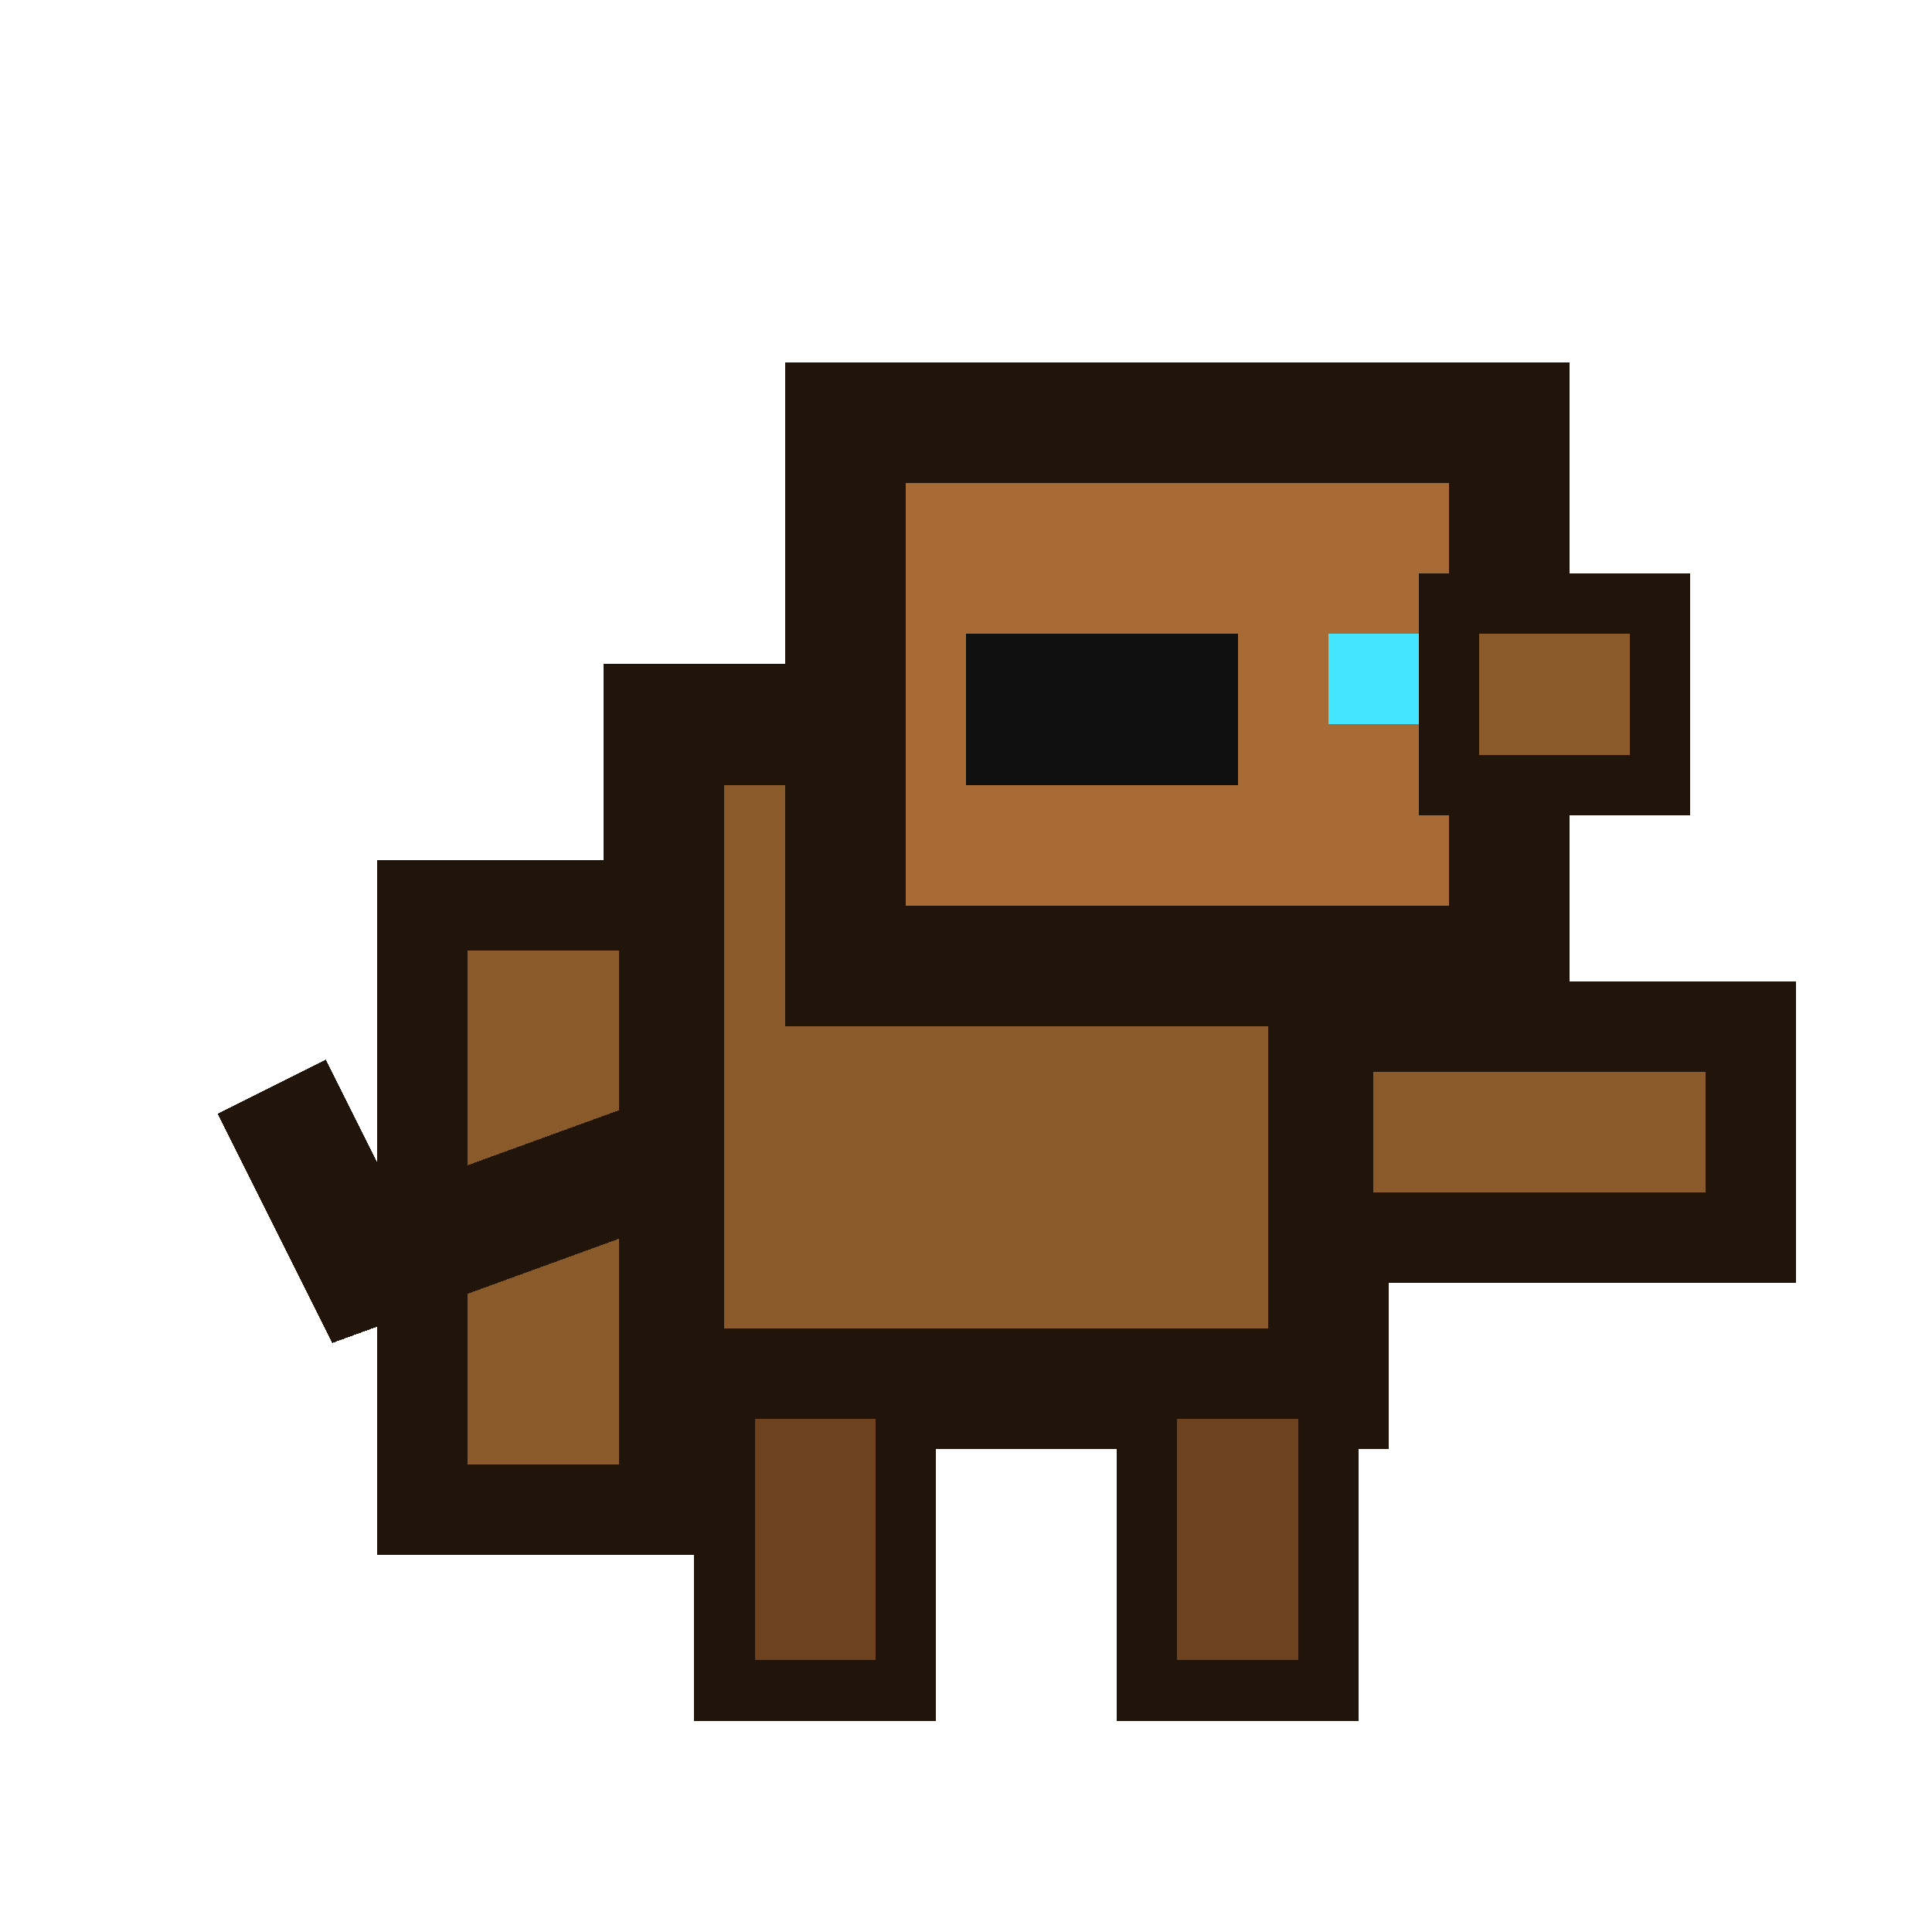
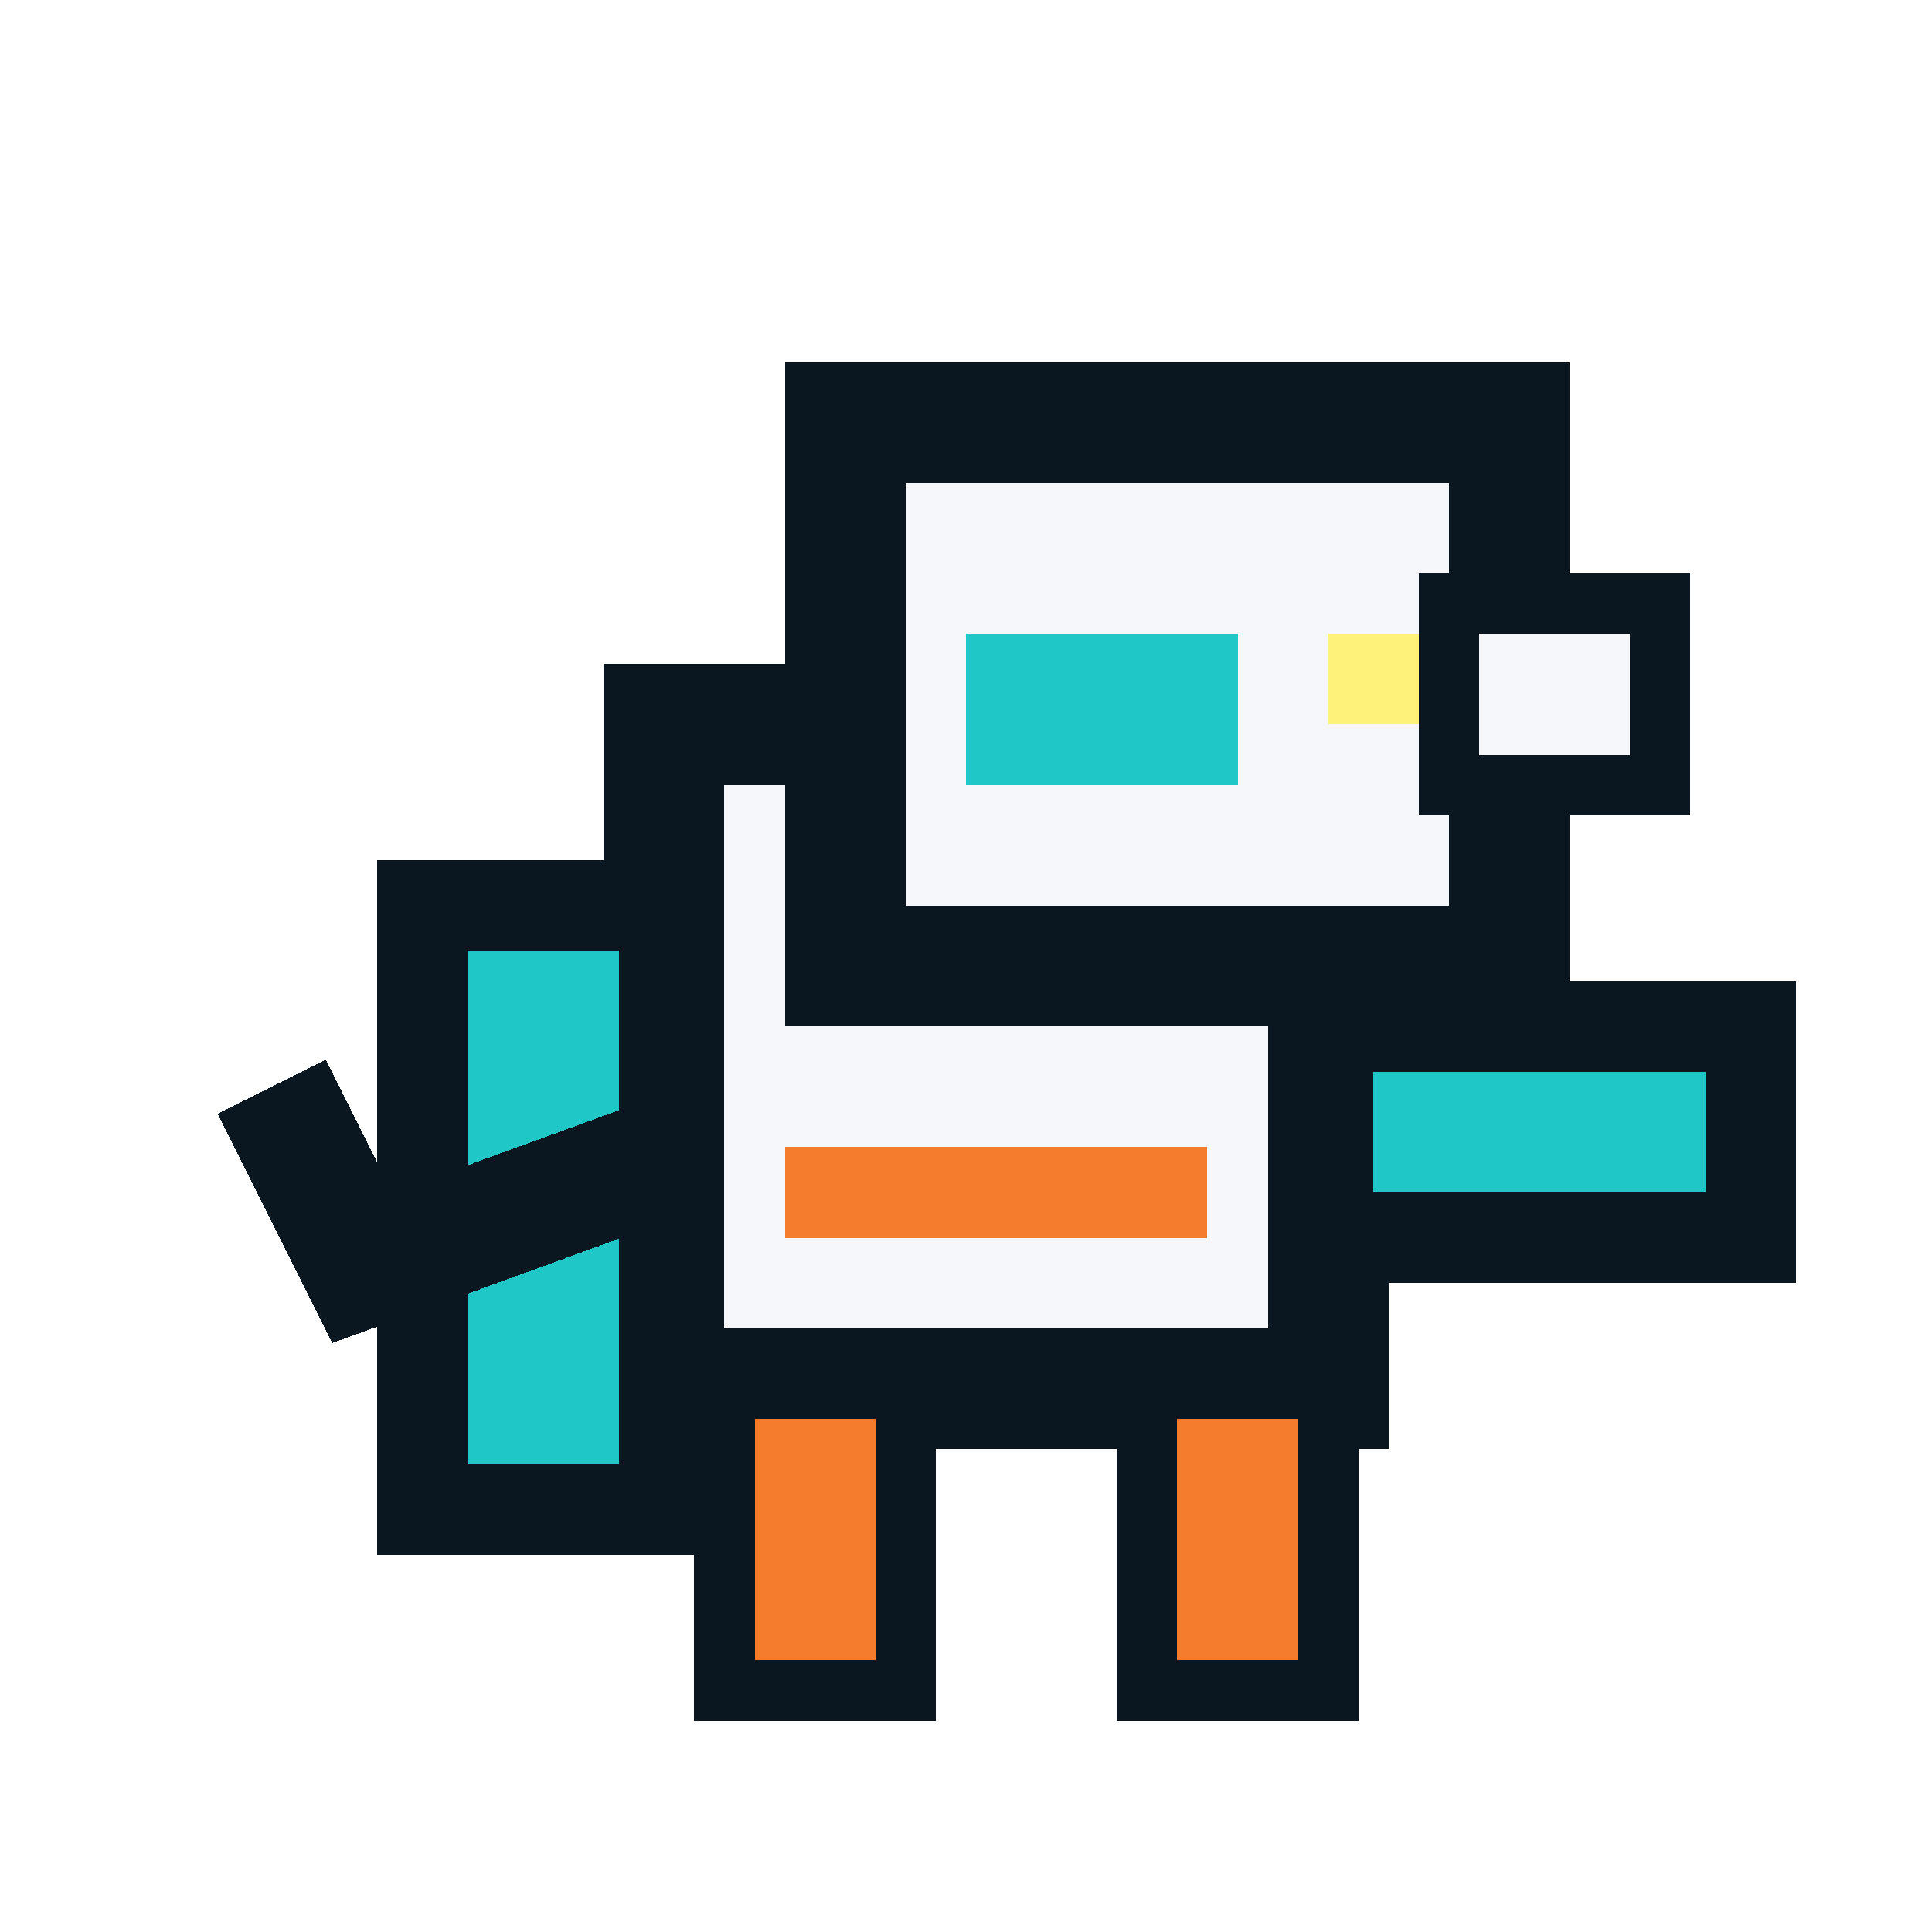
<svg xmlns="http://www.w3.org/2000/svg" width="64" height="64" viewBox="0 0 64 64" shape-rendering="crispEdges">
-   <rect x="22" y="24" width="22" height="22" fill="#8b5a2b" stroke="#21140b" stroke-width="4" />
-   <rect x="28" y="14" width="22" height="18" fill="#a86b35" stroke="#21140b" stroke-width="4" />
-   <rect x="32" y="21" width="9" height="5" fill="#101010" />
-   <rect x="44" y="21" width="3" height="3" fill="#44e6ff" />
-   <rect x="48" y="20" width="7" height="6" fill="#8b5a2b" stroke="#21140b" stroke-width="2" />
-   <rect x="14" y="30" width="8" height="20" fill="#8b5a2b" stroke="#21140b" stroke-width="3" />
-   <rect x="44" y="34" width="14" height="7" fill="#8b5a2b" stroke="#21140b" stroke-width="3" />
-   <rect x="24" y="46" width="6" height="10" fill="#6f421f" stroke="#21140b" stroke-width="2" />
-   <rect x="38" y="46" width="6" height="10" fill="#6f421f" stroke="#21140b" stroke-width="2" />
-   <path d="M23 38 L12 42 L9 36" fill="none" stroke="#21140b" stroke-width="4" />
+   <rect x="22" y="24" width="22" height="22" fill="#f5f7fb" stroke="#0b1720" stroke-width="4" />
+   <rect x="26" y="38" width="14" height="3" fill="#f47c2c" />
+   <rect x="28" y="14" width="22" height="18" fill="#f5f7fb" stroke="#0b1720" stroke-width="4" />
+   <rect x="32" y="21" width="9" height="5" fill="#1fc7c7" />
+   <rect x="44" y="21" width="3" height="3" fill="#fff27a" />
+   <rect x="48" y="20" width="7" height="6" fill="#f5f7fb" stroke="#0b1720" stroke-width="2" />
+   <rect x="14" y="30" width="8" height="20" fill="#1fc7c7" stroke="#0b1720" stroke-width="3" />
+   <rect x="44" y="34" width="14" height="7" fill="#1fc7c7" stroke="#0b1720" stroke-width="3" />
+   <rect x="24" y="46" width="6" height="10" fill="#f47c2c" stroke="#0b1720" stroke-width="2" />
+   <rect x="38" y="46" width="6" height="10" fill="#f47c2c" stroke="#0b1720" stroke-width="2" />
+   <path d="M23 38 L12 42 L9 36" fill="none" stroke="#0b1720" stroke-width="4" />
</svg>
